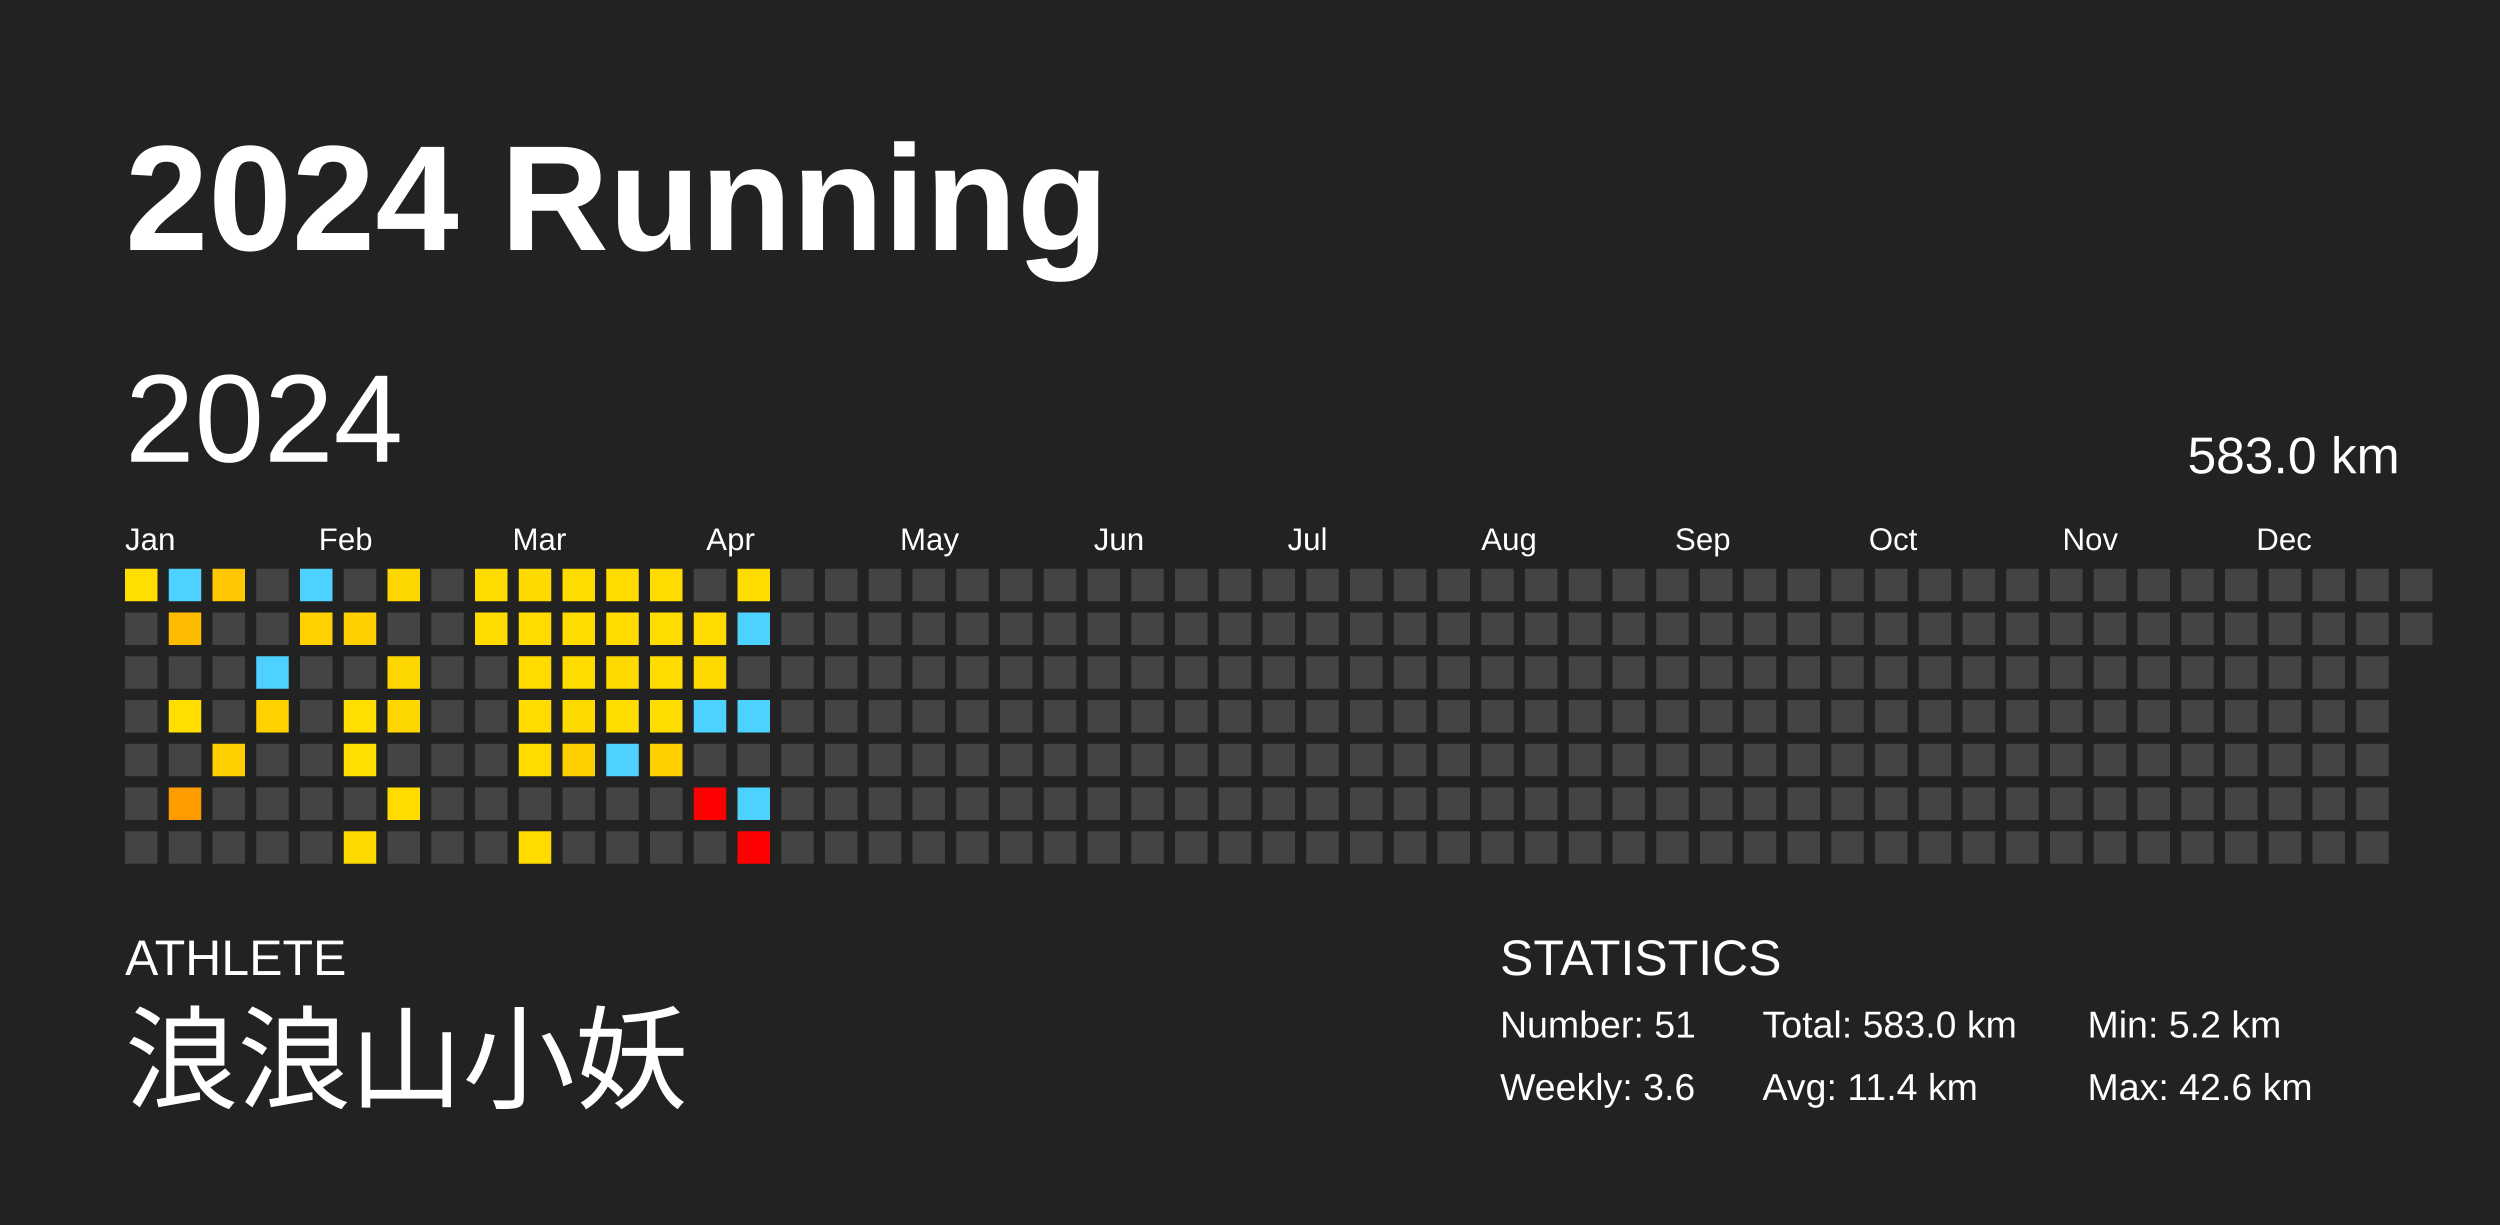
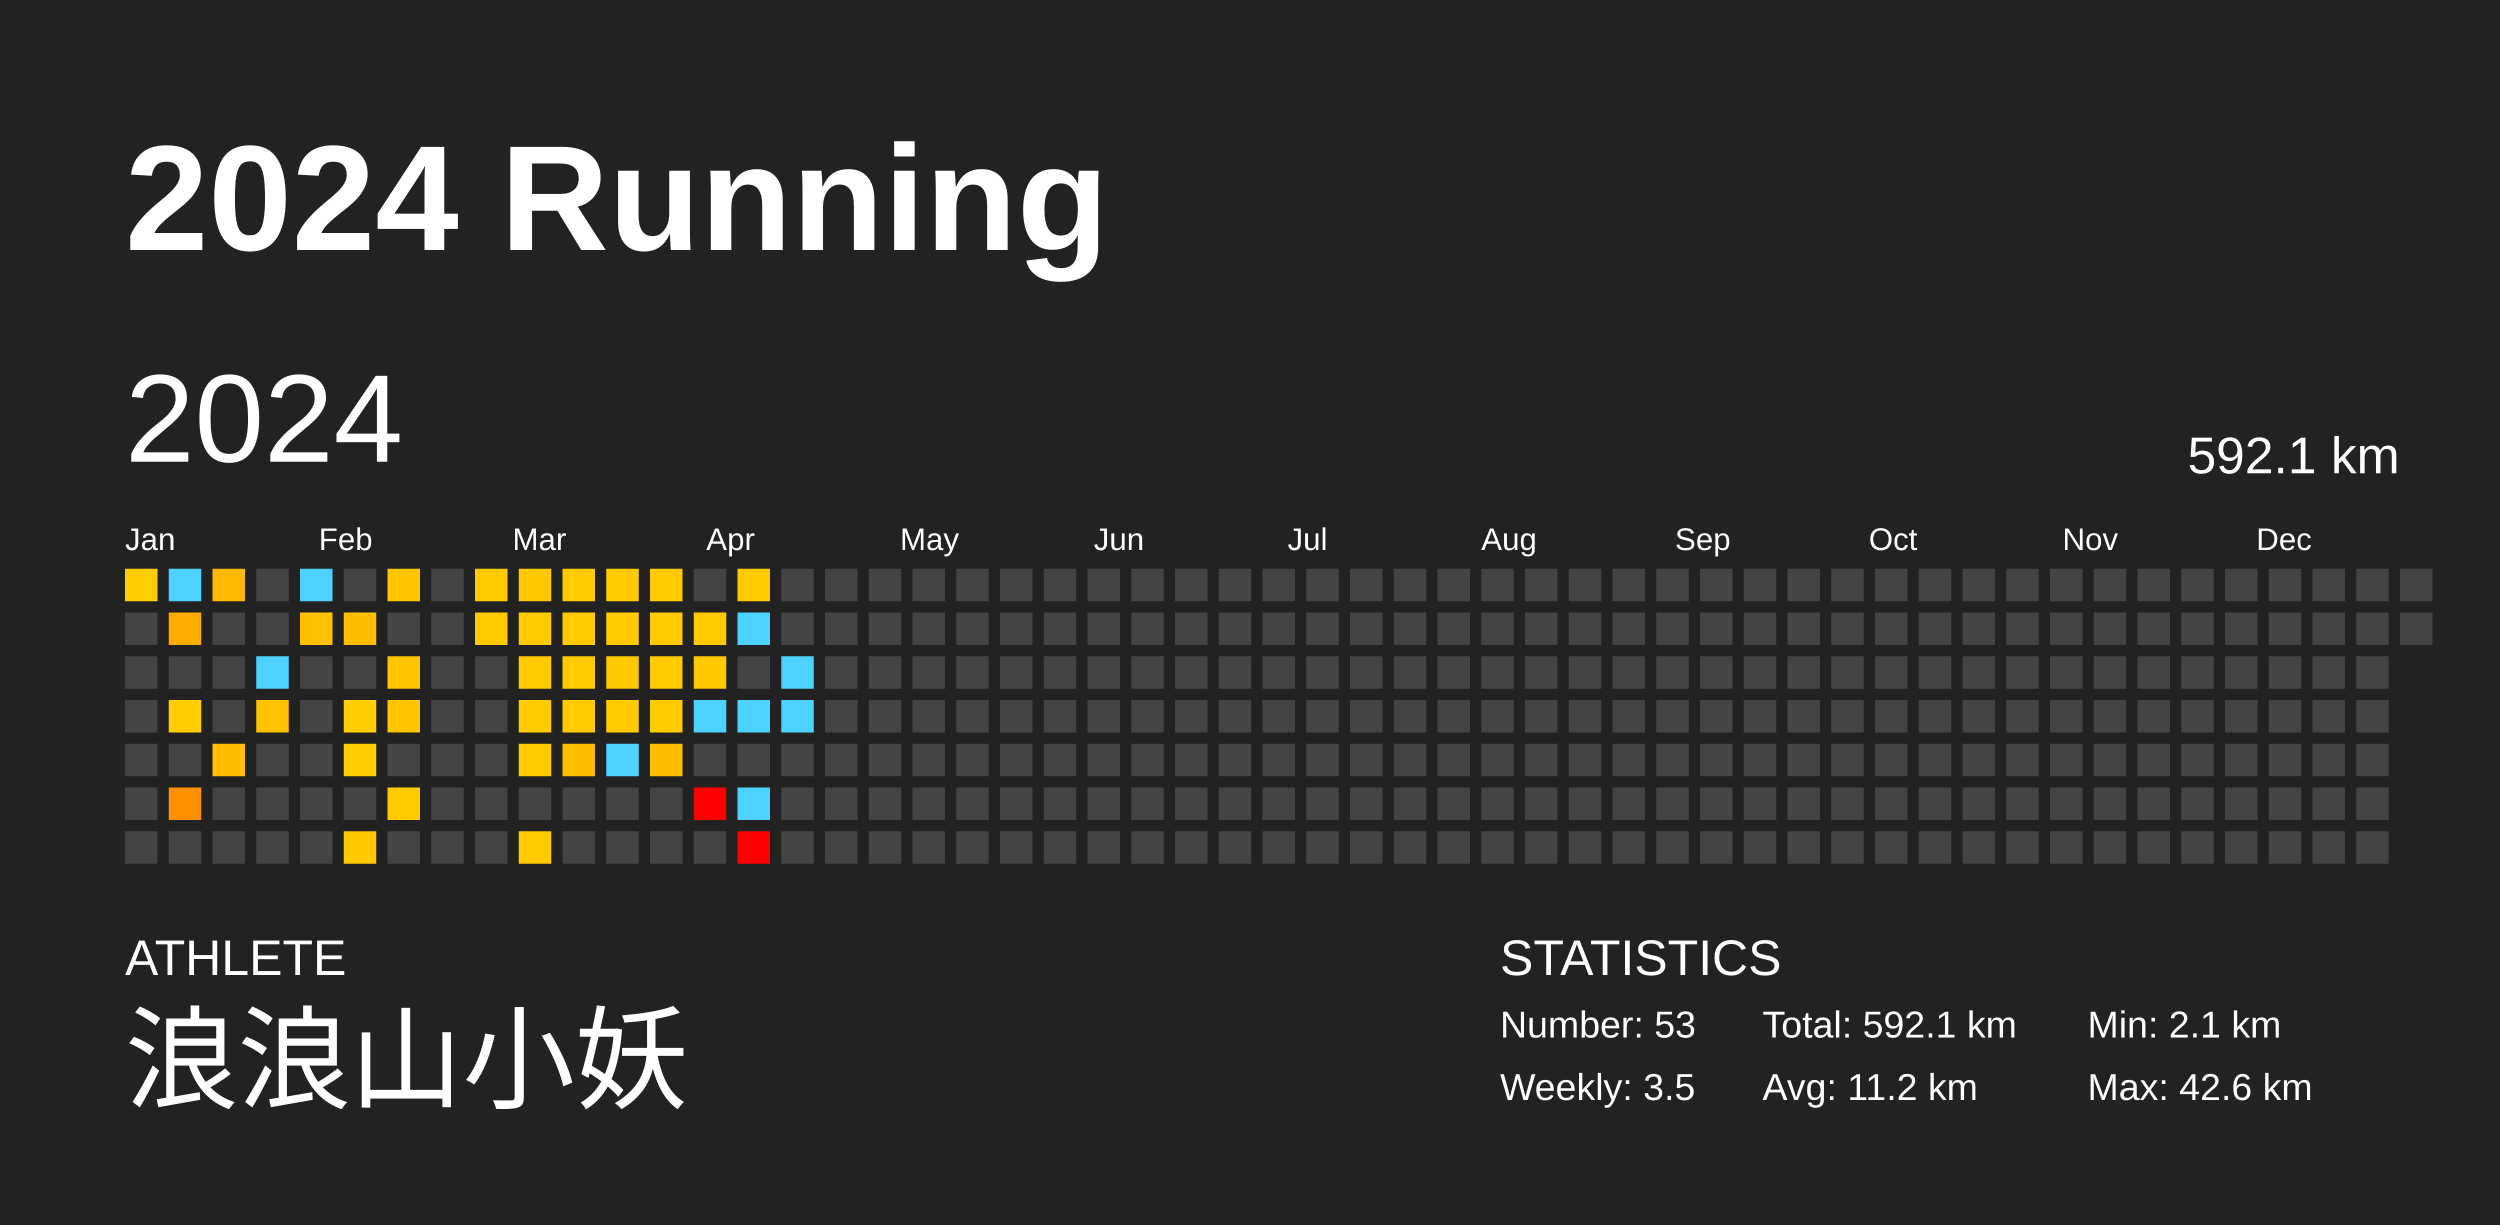
<svg xmlns="http://www.w3.org/2000/svg" baseProfile="full" height="98mm" version="1.1" viewBox="0,0,200,98" width="200mm">
  <defs />
  <rect fill="#222222" height="98" width="200" x="0" y="0" />
  <text fill="#FFFFFF" style="font-size:12px; font-family:Arial; font-weight:bold;" x="10" y="20">2024 Running</text>
  <text fill="#FFFFFF" style="font-size:4px; font-family:Arial" x="10" y="78">ATHLETE</text>
  <text fill="#FFFFFF" style="font-size:9px; font-family:Arial" x="10" y="88">浪浪山小妖</text>
  <text fill="#FFFFFF" style="font-size:4px; font-family:Arial" x="120" y="78">STATISTICS</text>
-   <text fill="#FFFFFF" style="font-size:3px; font-family:Arial" x="120" y="83">Number: 51</text>
-   <text fill="#FFFFFF" style="font-size:3px; font-family:Arial" x="120" y="88">Weekly: 3.6</text>
-   <text fill="#FFFFFF" style="font-size:3px; font-family:Arial" x="141" y="83">Total: 583.0 km</text>
-   <text fill="#FFFFFF" style="font-size:3px; font-family:Arial" x="141" y="88">Avg: 11.4 km</text>
-   <text fill="#FFFFFF" style="font-size:3px; font-family:Arial" x="167" y="83">Min: 5.2 km</text>
+   <text fill="#FFFFFF" style="font-size:3px; font-family:Arial" x="120" y="83">Number: 53</text>
+   <text fill="#FFFFFF" style="font-size:3px; font-family:Arial" x="120" y="88">Weekly: 3.5</text>
+   <text fill="#FFFFFF" style="font-size:3px; font-family:Arial" x="141" y="83">Total: 592.1 km</text>
+   <text fill="#FFFFFF" style="font-size:3px; font-family:Arial" x="141" y="88">Avg: 11.2 km</text>
+   <text fill="#FFFFFF" style="font-size:3px; font-family:Arial" x="167" y="83">Min: 2.1 km</text>
  <text fill="#FFFFFF" style="font-size:3px; font-family:Arial" x="167" y="88">Max: 42.6 km</text>
  <text dominant-baseline="hanging" fill="#FFFFFF" style="font-size:10.0px; font-family:Arial;" x="10" y="30">2024</text>
-   <text dominant-baseline="hanging" fill="#FFFFFF" style="font-size:4.125px; font-family:Arial;" x="175" y="35">583.0 km</text>
+   <text dominant-baseline="hanging" fill="#FFFFFF" style="font-size:4.125px; font-family:Arial;" x="175" y="35">592.1 km</text>
  <text fill="#FFFFFF" style="font-size:2.5px; font-family:Arial" x="10.0" y="44">Jan</text>
  <text fill="#FFFFFF" style="font-size:2.5px; font-family:Arial" x="25.5" y="44">Feb</text>
  <text fill="#FFFFFF" style="font-size:2.5px; font-family:Arial" x="41.0" y="44">Mar</text>
  <text fill="#FFFFFF" style="font-size:2.5px; font-family:Arial" x="56.5" y="44">Apr</text>
  <text fill="#FFFFFF" style="font-size:2.5px; font-family:Arial" x="72.0" y="44">May</text>
  <text fill="#FFFFFF" style="font-size:2.5px; font-family:Arial" x="87.5" y="44">Jun</text>
  <text fill="#FFFFFF" style="font-size:2.5px; font-family:Arial" x="103.0" y="44">Jul</text>
  <text fill="#FFFFFF" style="font-size:2.5px; font-family:Arial" x="118.5" y="44">Aug</text>
  <text fill="#FFFFFF" style="font-size:2.5px; font-family:Arial" x="134.0" y="44">Sep</text>
  <text fill="#FFFFFF" style="font-size:2.5px; font-family:Arial" x="149.5" y="44">Oct</text>
  <text fill="#FFFFFF" style="font-size:2.5px; font-family:Arial" x="165.0" y="44">Nov</text>
  <text fill="#FFFFFF" style="font-size:2.5px; font-family:Arial" x="180.5" y="44">Dec</text>
-   <rect fill="#ffde00" height="2.6" width="2.6" x="10.0" y="45.5" />
+   <rect fill="#ffcd00" height="2.6" width="2.6" x="10.0" y="45.5" />
  <rect fill="#444444" height="2.6" width="2.6" x="10.0" y="49.0" />
  <rect fill="#444444" height="2.6" width="2.6" x="10.0" y="52.5" />
  <rect fill="#444444" height="2.6" width="2.6" x="10.0" y="56.0" />
  <rect fill="#444444" height="2.6" width="2.6" x="10.0" y="59.5" />
  <rect fill="#444444" height="2.6" width="2.6" x="10.0" y="63.0" />
  <rect fill="#444444" height="2.6" width="2.6" x="10.0" y="66.5" />
  <rect fill="#4dd2ff" height="2.6" width="2.6" x="13.5" y="45.5" />
-   <rect fill="#ffbb00" height="2.6" width="2.6" x="13.5" y="49.0" />
+   <rect fill="#ffac00" height="2.6" width="2.6" x="13.5" y="49.0" />
  <rect fill="#444444" height="2.6" width="2.6" x="13.5" y="52.5" />
-   <rect fill="#ffde00" height="2.6" width="2.6" x="13.5" y="56.0" />
+   <rect fill="#ffcd00" height="2.6" width="2.6" x="13.5" y="56.0" />
  <rect fill="#444444" height="2.6" width="2.6" x="13.5" y="59.5" />
-   <rect fill="#ff9d00" height="2.6" width="2.6" x="13.5" y="63.0" />
+   <rect fill="#ff9100" height="2.6" width="2.6" x="13.5" y="63.0" />
  <rect fill="#444444" height="2.6" width="2.6" x="13.5" y="66.5" />
-   <rect fill="#ffc800" height="2.6" width="2.6" x="17.0" y="45.5" />
+   <rect fill="#ffb900" height="2.6" width="2.6" x="17.0" y="45.5" />
  <rect fill="#444444" height="2.6" width="2.6" x="17.0" y="49.0" />
  <rect fill="#444444" height="2.6" width="2.6" x="17.0" y="52.5" />
  <rect fill="#444444" height="2.6" width="2.6" x="17.0" y="56.0" />
-   <rect fill="#ffcf00" height="2.6" width="2.6" x="17.0" y="59.5" />
+   <rect fill="#ffbf00" height="2.6" width="2.6" x="17.0" y="59.5" />
  <rect fill="#444444" height="2.6" width="2.6" x="17.0" y="63.0" />
  <rect fill="#444444" height="2.6" width="2.6" x="17.0" y="66.5" />
  <rect fill="#444444" height="2.6" width="2.6" x="20.5" y="45.5" />
  <rect fill="#444444" height="2.6" width="2.6" x="20.5" y="49.0" />
  <rect fill="#4dd2ff" height="2.6" width="2.6" x="20.5" y="52.5" />
-   <rect fill="#ffd200" height="2.6" width="2.6" x="20.5" y="56.0" />
+   <rect fill="#ffc200" height="2.6" width="2.6" x="20.5" y="56.0" />
  <rect fill="#444444" height="2.6" width="2.6" x="20.5" y="59.5" />
  <rect fill="#444444" height="2.6" width="2.6" x="20.5" y="63.0" />
  <rect fill="#444444" height="2.6" width="2.6" x="20.5" y="66.5" />
  <rect fill="#4dd2ff" height="2.6" width="2.6" x="24.0" y="45.5" />
-   <rect fill="#ffd100" height="2.6" width="2.6" x="24.0" y="49.0" />
+   <rect fill="#ffc100" height="2.6" width="2.6" x="24.0" y="49.0" />
  <rect fill="#444444" height="2.6" width="2.6" x="24.0" y="52.5" />
  <rect fill="#444444" height="2.6" width="2.6" x="24.0" y="56.0" />
  <rect fill="#444444" height="2.6" width="2.6" x="24.0" y="59.5" />
  <rect fill="#444444" height="2.6" width="2.6" x="24.0" y="63.0" />
  <rect fill="#444444" height="2.6" width="2.6" x="24.0" y="66.5" />
  <rect fill="#444444" height="2.6" width="2.6" x="27.5" y="45.5" />
-   <rect fill="#ffcf00" height="2.6" width="2.6" x="27.5" y="49.0" />
+   <rect fill="#ffbf00" height="2.6" width="2.6" x="27.5" y="49.0" />
  <rect fill="#444444" height="2.6" width="2.6" x="27.5" y="52.5" />
-   <rect fill="#ffde00" height="2.6" width="2.6" x="27.5" y="56.0" />
-   <rect fill="#ffde00" height="2.6" width="2.6" x="27.5" y="59.5" />
+   <rect fill="#ffcd00" height="2.6" width="2.6" x="27.5" y="56.0" />
+   <rect fill="#ffcd00" height="2.6" width="2.6" x="27.5" y="59.5" />
  <rect fill="#444444" height="2.6" width="2.6" x="27.5" y="63.0" />
-   <rect fill="#ffda00" height="2.6" width="2.6" x="27.5" y="66.5" />
-   <rect fill="#ffd700" height="2.6" width="2.6" x="31.0" y="45.5" />
+   <rect fill="#ffc900" height="2.6" width="2.6" x="27.5" y="66.5" />
+   <rect fill="#ffc600" height="2.6" width="2.6" x="31.0" y="45.5" />
  <rect fill="#444444" height="2.6" width="2.6" x="31.0" y="49.0" />
-   <rect fill="#ffd700" height="2.6" width="2.6" x="31.0" y="52.5" />
-   <rect fill="#ffd700" height="2.6" width="2.6" x="31.0" y="56.0" />
+   <rect fill="#ffc600" height="2.6" width="2.6" x="31.0" y="52.5" />
+   <rect fill="#ffc600" height="2.6" width="2.6" x="31.0" y="56.0" />
  <rect fill="#444444" height="2.6" width="2.6" x="31.0" y="59.5" />
-   <rect fill="#ffdb00" height="2.6" width="2.6" x="31.0" y="63.0" />
+   <rect fill="#ffca00" height="2.6" width="2.6" x="31.0" y="63.0" />
  <rect fill="#444444" height="2.6" width="2.6" x="31.0" y="66.5" />
  <rect fill="#444444" height="2.6" width="2.6" x="34.5" y="45.5" />
  <rect fill="#444444" height="2.6" width="2.6" x="34.5" y="49.0" />
  <rect fill="#444444" height="2.6" width="2.6" x="34.5" y="52.5" />
  <rect fill="#444444" height="2.6" width="2.6" x="34.5" y="56.0" />
  <rect fill="#444444" height="2.6" width="2.6" x="34.5" y="59.5" />
  <rect fill="#444444" height="2.6" width="2.6" x="34.5" y="63.0" />
  <rect fill="#444444" height="2.6" width="2.6" x="34.5" y="66.5" />
-   <rect fill="#ffdb00" height="2.6" width="2.6" x="38.0" y="45.5" />
-   <rect fill="#ffdb00" height="2.6" width="2.6" x="38.0" y="49.0" />
+   <rect fill="#ffca00" height="2.6" width="2.6" x="38.0" y="45.5" />
+   <rect fill="#ffca00" height="2.6" width="2.6" x="38.0" y="49.0" />
  <rect fill="#444444" height="2.6" width="2.6" x="38.0" y="52.5" />
  <rect fill="#444444" height="2.6" width="2.6" x="38.0" y="56.0" />
  <rect fill="#444444" height="2.6" width="2.6" x="38.0" y="59.5" />
  <rect fill="#444444" height="2.6" width="2.6" x="38.0" y="63.0" />
  <rect fill="#444444" height="2.6" width="2.6" x="38.0" y="66.5" />
-   <rect fill="#ffda00" height="2.6" width="2.6" x="41.5" y="45.5" />
-   <rect fill="#ffdb00" height="2.6" width="2.6" x="41.5" y="49.0" />
-   <rect fill="#ffdb00" height="2.6" width="2.6" x="41.5" y="52.5" />
-   <rect fill="#ffdb00" height="2.6" width="2.6" x="41.5" y="56.0" />
-   <rect fill="#ffdb00" height="2.6" width="2.6" x="41.5" y="59.5" />
+   <rect fill="#ffc900" height="2.6" width="2.6" x="41.5" y="45.5" />
+   <rect fill="#ffca00" height="2.6" width="2.6" x="41.5" y="49.0" />
+   <rect fill="#ffca00" height="2.6" width="2.6" x="41.5" y="52.5" />
+   <rect fill="#ffca00" height="2.6" width="2.6" x="41.5" y="56.0" />
+   <rect fill="#ffca00" height="2.6" width="2.6" x="41.5" y="59.5" />
  <rect fill="#444444" height="2.6" width="2.6" x="41.5" y="63.0" />
-   <rect fill="#ffdb00" height="2.6" width="2.6" x="41.5" y="66.5" />
-   <rect fill="#ffdb00" height="2.6" width="2.6" x="45.0" y="45.5" />
-   <rect fill="#ffdb00" height="2.6" width="2.6" x="45.0" y="49.0" />
-   <rect fill="#ffdb00" height="2.6" width="2.6" x="45.0" y="52.5" />
-   <rect fill="#ffda00" height="2.6" width="2.6" x="45.0" y="56.0" />
-   <rect fill="#ffcf00" height="2.6" width="2.6" x="45.0" y="59.5" />
+   <rect fill="#ffca00" height="2.6" width="2.6" x="41.5" y="66.5" />
+   <rect fill="#ffca00" height="2.6" width="2.6" x="45.0" y="45.5" />
+   <rect fill="#ffca00" height="2.6" width="2.6" x="45.0" y="49.0" />
+   <rect fill="#ffca00" height="2.6" width="2.6" x="45.0" y="52.5" />
+   <rect fill="#ffca00" height="2.6" width="2.6" x="45.0" y="56.0" />
+   <rect fill="#ffbf00" height="2.6" width="2.6" x="45.0" y="59.5" />
  <rect fill="#444444" height="2.6" width="2.6" x="45.0" y="63.0" />
  <rect fill="#444444" height="2.6" width="2.6" x="45.0" y="66.5" />
-   <rect fill="#ffdb00" height="2.6" width="2.6" x="48.5" y="45.5" />
-   <rect fill="#ffdb00" height="2.6" width="2.6" x="48.5" y="49.0" />
-   <rect fill="#ffda00" height="2.6" width="2.6" x="48.5" y="52.5" />
-   <rect fill="#ffdc00" height="2.6" width="2.6" x="48.5" y="56.0" />
+   <rect fill="#ffca00" height="2.6" width="2.6" x="48.5" y="45.5" />
+   <rect fill="#ffca00" height="2.6" width="2.6" x="48.5" y="49.0" />
+   <rect fill="#ffc900" height="2.6" width="2.6" x="48.5" y="52.5" />
+   <rect fill="#ffcb00" height="2.6" width="2.6" x="48.5" y="56.0" />
  <rect fill="#4dd2ff" height="2.6" width="2.6" x="48.5" y="59.5" />
  <rect fill="#444444" height="2.6" width="2.6" x="48.5" y="63.0" />
  <rect fill="#444444" height="2.6" width="2.6" x="48.5" y="66.5" />
-   <rect fill="#ffdb00" height="2.6" width="2.6" x="52.0" y="45.5" />
-   <rect fill="#ffdc00" height="2.6" width="2.6" x="52.0" y="49.0" />
-   <rect fill="#ffdb00" height="2.6" width="2.6" x="52.0" y="52.5" />
-   <rect fill="#ffdd00" height="2.6" width="2.6" x="52.0" y="56.0" />
-   <rect fill="#ffcf00" height="2.6" width="2.6" x="52.0" y="59.5" />
+   <rect fill="#ffca00" height="2.6" width="2.6" x="52.0" y="45.5" />
+   <rect fill="#ffcb00" height="2.6" width="2.6" x="52.0" y="49.0" />
+   <rect fill="#ffca00" height="2.6" width="2.6" x="52.0" y="52.5" />
+   <rect fill="#ffcc00" height="2.6" width="2.6" x="52.0" y="56.0" />
+   <rect fill="#ffbf00" height="2.6" width="2.6" x="52.0" y="59.5" />
  <rect fill="#444444" height="2.6" width="2.6" x="52.0" y="63.0" />
  <rect fill="#444444" height="2.6" width="2.6" x="52.0" y="66.5" />
  <rect fill="#444444" height="2.6" width="2.6" x="55.5" y="45.5" />
-   <rect fill="#ffdb00" height="2.6" width="2.6" x="55.5" y="49.0" />
-   <rect fill="#ffda00" height="2.6" width="2.6" x="55.5" y="52.5" />
+   <rect fill="#ffca00" height="2.6" width="2.6" x="55.5" y="49.0" />
+   <rect fill="#ffc900" height="2.6" width="2.6" x="55.5" y="52.5" />
  <rect fill="#4dd2ff" height="2.6" width="2.6" x="55.5" y="56.0" />
  <rect fill="#444444" height="2.6" width="2.6" x="55.5" y="59.5" />
  <rect fill="red" height="2.6" width="2.6" x="55.5" y="63.0" />
  <rect fill="#444444" height="2.6" width="2.6" x="55.5" y="66.5" />
-   <rect fill="#ffdb00" height="2.6" width="2.6" x="59.0" y="45.5" />
+   <rect fill="#ffca00" height="2.6" width="2.6" x="59.0" y="45.5" />
  <rect fill="#4dd2ff" height="2.6" width="2.6" x="59.0" y="49.0" />
  <rect fill="#444444" height="2.6" width="2.6" x="59.0" y="52.5" />
  <rect fill="#4dd2ff" height="2.6" width="2.6" x="59.0" y="56.0" />
  <rect fill="#444444" height="2.6" width="2.6" x="59.0" y="59.5" />
  <rect fill="#4dd2ff" height="2.6" width="2.6" x="59.0" y="63.0" />
  <rect fill="red" height="2.6" width="2.6" x="59.0" y="66.5" />
  <rect fill="#444444" height="2.6" width="2.6" x="62.5" y="45.5" />
  <rect fill="#444444" height="2.6" width="2.6" x="62.5" y="49.0" />
-   <rect fill="#444444" height="2.6" width="2.6" x="62.5" y="52.5" />
-   <rect fill="#444444" height="2.6" width="2.6" x="62.5" y="56.0" />
+   <rect fill="#4dd2ff" height="2.6" width="2.6" x="62.5" y="52.5" />
+   <rect fill="#4dd2ff" height="2.6" width="2.6" x="62.5" y="56.0" />
  <rect fill="#444444" height="2.6" width="2.6" x="62.5" y="59.5" />
  <rect fill="#444444" height="2.6" width="2.6" x="62.5" y="63.0" />
  <rect fill="#444444" height="2.6" width="2.6" x="62.5" y="66.5" />
  <rect fill="#444444" height="2.6" width="2.6" x="66.0" y="45.5" />
  <rect fill="#444444" height="2.6" width="2.6" x="66.0" y="49.0" />
  <rect fill="#444444" height="2.6" width="2.6" x="66.0" y="52.5" />
  <rect fill="#444444" height="2.6" width="2.6" x="66.0" y="56.0" />
  <rect fill="#444444" height="2.6" width="2.6" x="66.0" y="59.5" />
  <rect fill="#444444" height="2.6" width="2.6" x="66.0" y="63.0" />
  <rect fill="#444444" height="2.6" width="2.6" x="66.0" y="66.5" />
  <rect fill="#444444" height="2.6" width="2.6" x="69.5" y="45.5" />
  <rect fill="#444444" height="2.6" width="2.6" x="69.5" y="49.0" />
  <rect fill="#444444" height="2.6" width="2.6" x="69.5" y="52.5" />
  <rect fill="#444444" height="2.6" width="2.6" x="69.5" y="56.0" />
  <rect fill="#444444" height="2.6" width="2.6" x="69.5" y="59.5" />
  <rect fill="#444444" height="2.6" width="2.6" x="69.5" y="63.0" />
  <rect fill="#444444" height="2.6" width="2.6" x="69.5" y="66.5" />
  <rect fill="#444444" height="2.6" width="2.6" x="73.0" y="45.5" />
  <rect fill="#444444" height="2.6" width="2.6" x="73.0" y="49.0" />
  <rect fill="#444444" height="2.6" width="2.6" x="73.0" y="52.5" />
  <rect fill="#444444" height="2.6" width="2.6" x="73.0" y="56.0" />
  <rect fill="#444444" height="2.6" width="2.6" x="73.0" y="59.5" />
  <rect fill="#444444" height="2.6" width="2.6" x="73.0" y="63.0" />
  <rect fill="#444444" height="2.6" width="2.6" x="73.0" y="66.5" />
  <rect fill="#444444" height="2.6" width="2.6" x="76.5" y="45.5" />
  <rect fill="#444444" height="2.6" width="2.6" x="76.5" y="49.0" />
  <rect fill="#444444" height="2.6" width="2.6" x="76.5" y="52.5" />
  <rect fill="#444444" height="2.6" width="2.6" x="76.5" y="56.0" />
  <rect fill="#444444" height="2.6" width="2.6" x="76.5" y="59.5" />
  <rect fill="#444444" height="2.6" width="2.6" x="76.5" y="63.0" />
  <rect fill="#444444" height="2.6" width="2.6" x="76.5" y="66.5" />
  <rect fill="#444444" height="2.6" width="2.6" x="80.0" y="45.5" />
  <rect fill="#444444" height="2.6" width="2.6" x="80.0" y="49.0" />
  <rect fill="#444444" height="2.6" width="2.6" x="80.0" y="52.5" />
  <rect fill="#444444" height="2.6" width="2.6" x="80.0" y="56.0" />
  <rect fill="#444444" height="2.6" width="2.6" x="80.0" y="59.5" />
  <rect fill="#444444" height="2.6" width="2.6" x="80.0" y="63.0" />
  <rect fill="#444444" height="2.6" width="2.6" x="80.0" y="66.5" />
  <rect fill="#444444" height="2.6" width="2.6" x="83.5" y="45.5" />
  <rect fill="#444444" height="2.6" width="2.6" x="83.5" y="49.0" />
  <rect fill="#444444" height="2.6" width="2.6" x="83.5" y="52.5" />
  <rect fill="#444444" height="2.6" width="2.6" x="83.5" y="56.0" />
  <rect fill="#444444" height="2.6" width="2.6" x="83.5" y="59.5" />
  <rect fill="#444444" height="2.6" width="2.6" x="83.5" y="63.0" />
  <rect fill="#444444" height="2.6" width="2.6" x="83.5" y="66.5" />
  <rect fill="#444444" height="2.6" width="2.6" x="87.0" y="45.5" />
  <rect fill="#444444" height="2.6" width="2.6" x="87.0" y="49.0" />
  <rect fill="#444444" height="2.6" width="2.6" x="87.0" y="52.5" />
  <rect fill="#444444" height="2.6" width="2.6" x="87.0" y="56.0" />
  <rect fill="#444444" height="2.6" width="2.6" x="87.0" y="59.5" />
  <rect fill="#444444" height="2.6" width="2.6" x="87.0" y="63.0" />
  <rect fill="#444444" height="2.6" width="2.6" x="87.0" y="66.5" />
  <rect fill="#444444" height="2.6" width="2.6" x="90.5" y="45.5" />
  <rect fill="#444444" height="2.6" width="2.6" x="90.5" y="49.0" />
  <rect fill="#444444" height="2.6" width="2.6" x="90.5" y="52.5" />
  <rect fill="#444444" height="2.6" width="2.6" x="90.5" y="56.0" />
  <rect fill="#444444" height="2.6" width="2.6" x="90.5" y="59.5" />
  <rect fill="#444444" height="2.6" width="2.6" x="90.5" y="63.0" />
  <rect fill="#444444" height="2.6" width="2.6" x="90.5" y="66.5" />
  <rect fill="#444444" height="2.6" width="2.6" x="94.0" y="45.5" />
  <rect fill="#444444" height="2.6" width="2.6" x="94.0" y="49.0" />
  <rect fill="#444444" height="2.6" width="2.6" x="94.0" y="52.5" />
  <rect fill="#444444" height="2.6" width="2.6" x="94.0" y="56.0" />
  <rect fill="#444444" height="2.6" width="2.6" x="94.0" y="59.5" />
  <rect fill="#444444" height="2.6" width="2.6" x="94.0" y="63.0" />
  <rect fill="#444444" height="2.6" width="2.6" x="94.0" y="66.5" />
  <rect fill="#444444" height="2.6" width="2.6" x="97.5" y="45.5" />
  <rect fill="#444444" height="2.6" width="2.6" x="97.5" y="49.0" />
  <rect fill="#444444" height="2.6" width="2.6" x="97.5" y="52.5" />
  <rect fill="#444444" height="2.6" width="2.6" x="97.5" y="56.0" />
  <rect fill="#444444" height="2.6" width="2.6" x="97.5" y="59.5" />
  <rect fill="#444444" height="2.6" width="2.6" x="97.5" y="63.0" />
  <rect fill="#444444" height="2.6" width="2.6" x="97.5" y="66.5" />
  <rect fill="#444444" height="2.6" width="2.6" x="101.0" y="45.5" />
  <rect fill="#444444" height="2.6" width="2.6" x="101.0" y="49.0" />
  <rect fill="#444444" height="2.6" width="2.6" x="101.0" y="52.5" />
  <rect fill="#444444" height="2.6" width="2.6" x="101.0" y="56.0" />
  <rect fill="#444444" height="2.6" width="2.6" x="101.0" y="59.5" />
  <rect fill="#444444" height="2.6" width="2.6" x="101.0" y="63.0" />
  <rect fill="#444444" height="2.6" width="2.6" x="101.0" y="66.5" />
  <rect fill="#444444" height="2.6" width="2.6" x="104.5" y="45.5" />
  <rect fill="#444444" height="2.6" width="2.6" x="104.5" y="49.0" />
  <rect fill="#444444" height="2.6" width="2.6" x="104.5" y="52.5" />
  <rect fill="#444444" height="2.6" width="2.6" x="104.5" y="56.0" />
  <rect fill="#444444" height="2.6" width="2.6" x="104.5" y="59.5" />
  <rect fill="#444444" height="2.6" width="2.6" x="104.5" y="63.0" />
  <rect fill="#444444" height="2.6" width="2.6" x="104.5" y="66.5" />
  <rect fill="#444444" height="2.6" width="2.6" x="108.0" y="45.5" />
  <rect fill="#444444" height="2.6" width="2.6" x="108.0" y="49.0" />
  <rect fill="#444444" height="2.6" width="2.6" x="108.0" y="52.5" />
  <rect fill="#444444" height="2.6" width="2.6" x="108.0" y="56.0" />
  <rect fill="#444444" height="2.6" width="2.6" x="108.0" y="59.5" />
  <rect fill="#444444" height="2.6" width="2.6" x="108.0" y="63.0" />
  <rect fill="#444444" height="2.6" width="2.6" x="108.0" y="66.5" />
  <rect fill="#444444" height="2.6" width="2.6" x="111.5" y="45.5" />
  <rect fill="#444444" height="2.6" width="2.6" x="111.5" y="49.0" />
  <rect fill="#444444" height="2.6" width="2.6" x="111.5" y="52.5" />
  <rect fill="#444444" height="2.6" width="2.6" x="111.5" y="56.0" />
  <rect fill="#444444" height="2.6" width="2.6" x="111.5" y="59.5" />
  <rect fill="#444444" height="2.6" width="2.6" x="111.5" y="63.0" />
  <rect fill="#444444" height="2.6" width="2.6" x="111.5" y="66.5" />
  <rect fill="#444444" height="2.6" width="2.6" x="115.0" y="45.5" />
  <rect fill="#444444" height="2.6" width="2.6" x="115.0" y="49.0" />
  <rect fill="#444444" height="2.6" width="2.6" x="115.0" y="52.5" />
  <rect fill="#444444" height="2.6" width="2.6" x="115.0" y="56.0" />
  <rect fill="#444444" height="2.6" width="2.6" x="115.0" y="59.5" />
  <rect fill="#444444" height="2.6" width="2.6" x="115.0" y="63.0" />
  <rect fill="#444444" height="2.6" width="2.6" x="115.0" y="66.5" />
  <rect fill="#444444" height="2.6" width="2.6" x="118.5" y="45.5" />
  <rect fill="#444444" height="2.6" width="2.6" x="118.5" y="49.0" />
  <rect fill="#444444" height="2.6" width="2.6" x="118.5" y="52.5" />
  <rect fill="#444444" height="2.6" width="2.6" x="118.5" y="56.0" />
  <rect fill="#444444" height="2.6" width="2.6" x="118.5" y="59.5" />
  <rect fill="#444444" height="2.6" width="2.6" x="118.5" y="63.0" />
  <rect fill="#444444" height="2.6" width="2.6" x="118.5" y="66.5" />
  <rect fill="#444444" height="2.6" width="2.6" x="122.0" y="45.5" />
  <rect fill="#444444" height="2.6" width="2.6" x="122.0" y="49.0" />
  <rect fill="#444444" height="2.6" width="2.6" x="122.0" y="52.5" />
  <rect fill="#444444" height="2.6" width="2.6" x="122.0" y="56.0" />
  <rect fill="#444444" height="2.6" width="2.6" x="122.0" y="59.5" />
  <rect fill="#444444" height="2.6" width="2.6" x="122.0" y="63.0" />
  <rect fill="#444444" height="2.6" width="2.6" x="122.0" y="66.5" />
  <rect fill="#444444" height="2.6" width="2.6" x="125.5" y="45.5" />
  <rect fill="#444444" height="2.6" width="2.6" x="125.5" y="49.0" />
  <rect fill="#444444" height="2.6" width="2.6" x="125.5" y="52.5" />
  <rect fill="#444444" height="2.6" width="2.6" x="125.5" y="56.0" />
  <rect fill="#444444" height="2.6" width="2.6" x="125.5" y="59.5" />
  <rect fill="#444444" height="2.6" width="2.6" x="125.5" y="63.0" />
  <rect fill="#444444" height="2.6" width="2.6" x="125.5" y="66.5" />
  <rect fill="#444444" height="2.6" width="2.6" x="129.0" y="45.5" />
  <rect fill="#444444" height="2.6" width="2.6" x="129.0" y="49.0" />
  <rect fill="#444444" height="2.6" width="2.6" x="129.0" y="52.5" />
  <rect fill="#444444" height="2.6" width="2.6" x="129.0" y="56.0" />
  <rect fill="#444444" height="2.6" width="2.6" x="129.0" y="59.5" />
  <rect fill="#444444" height="2.6" width="2.6" x="129.0" y="63.0" />
  <rect fill="#444444" height="2.6" width="2.6" x="129.0" y="66.5" />
  <rect fill="#444444" height="2.6" width="2.6" x="132.5" y="45.5" />
  <rect fill="#444444" height="2.6" width="2.6" x="132.5" y="49.0" />
  <rect fill="#444444" height="2.6" width="2.6" x="132.5" y="52.5" />
  <rect fill="#444444" height="2.6" width="2.6" x="132.5" y="56.0" />
  <rect fill="#444444" height="2.6" width="2.6" x="132.5" y="59.5" />
  <rect fill="#444444" height="2.6" width="2.6" x="132.5" y="63.0" />
  <rect fill="#444444" height="2.6" width="2.6" x="132.5" y="66.5" />
  <rect fill="#444444" height="2.6" width="2.6" x="136.0" y="45.5" />
  <rect fill="#444444" height="2.6" width="2.6" x="136.0" y="49.0" />
  <rect fill="#444444" height="2.6" width="2.6" x="136.0" y="52.5" />
  <rect fill="#444444" height="2.6" width="2.6" x="136.0" y="56.0" />
  <rect fill="#444444" height="2.6" width="2.6" x="136.0" y="59.5" />
  <rect fill="#444444" height="2.6" width="2.6" x="136.0" y="63.0" />
  <rect fill="#444444" height="2.6" width="2.6" x="136.0" y="66.5" />
  <rect fill="#444444" height="2.6" width="2.6" x="139.5" y="45.5" />
  <rect fill="#444444" height="2.6" width="2.6" x="139.5" y="49.0" />
  <rect fill="#444444" height="2.6" width="2.6" x="139.5" y="52.5" />
  <rect fill="#444444" height="2.6" width="2.6" x="139.5" y="56.0" />
  <rect fill="#444444" height="2.6" width="2.6" x="139.5" y="59.5" />
  <rect fill="#444444" height="2.6" width="2.6" x="139.5" y="63.0" />
  <rect fill="#444444" height="2.6" width="2.6" x="139.5" y="66.5" />
  <rect fill="#444444" height="2.6" width="2.6" x="143.0" y="45.5" />
  <rect fill="#444444" height="2.6" width="2.6" x="143.0" y="49.0" />
  <rect fill="#444444" height="2.6" width="2.6" x="143.0" y="52.5" />
  <rect fill="#444444" height="2.6" width="2.6" x="143.0" y="56.0" />
  <rect fill="#444444" height="2.6" width="2.6" x="143.0" y="59.5" />
  <rect fill="#444444" height="2.6" width="2.6" x="143.0" y="63.0" />
  <rect fill="#444444" height="2.6" width="2.6" x="143.0" y="66.5" />
  <rect fill="#444444" height="2.6" width="2.6" x="146.5" y="45.5" />
  <rect fill="#444444" height="2.6" width="2.6" x="146.5" y="49.0" />
  <rect fill="#444444" height="2.6" width="2.6" x="146.5" y="52.5" />
  <rect fill="#444444" height="2.6" width="2.6" x="146.5" y="56.0" />
  <rect fill="#444444" height="2.6" width="2.6" x="146.5" y="59.5" />
  <rect fill="#444444" height="2.6" width="2.6" x="146.5" y="63.0" />
  <rect fill="#444444" height="2.6" width="2.6" x="146.5" y="66.5" />
  <rect fill="#444444" height="2.6" width="2.6" x="150.0" y="45.5" />
  <rect fill="#444444" height="2.6" width="2.6" x="150.0" y="49.0" />
  <rect fill="#444444" height="2.6" width="2.6" x="150.0" y="52.5" />
  <rect fill="#444444" height="2.6" width="2.6" x="150.0" y="56.0" />
  <rect fill="#444444" height="2.6" width="2.6" x="150.0" y="59.5" />
  <rect fill="#444444" height="2.6" width="2.6" x="150.0" y="63.0" />
  <rect fill="#444444" height="2.6" width="2.6" x="150.0" y="66.5" />
  <rect fill="#444444" height="2.6" width="2.6" x="153.5" y="45.5" />
  <rect fill="#444444" height="2.6" width="2.6" x="153.5" y="49.0" />
  <rect fill="#444444" height="2.6" width="2.6" x="153.5" y="52.5" />
  <rect fill="#444444" height="2.6" width="2.6" x="153.5" y="56.0" />
  <rect fill="#444444" height="2.6" width="2.6" x="153.5" y="59.5" />
  <rect fill="#444444" height="2.6" width="2.6" x="153.5" y="63.0" />
  <rect fill="#444444" height="2.6" width="2.6" x="153.5" y="66.5" />
  <rect fill="#444444" height="2.6" width="2.6" x="157.0" y="45.5" />
  <rect fill="#444444" height="2.6" width="2.6" x="157.0" y="49.0" />
  <rect fill="#444444" height="2.6" width="2.6" x="157.0" y="52.5" />
  <rect fill="#444444" height="2.6" width="2.6" x="157.0" y="56.0" />
  <rect fill="#444444" height="2.6" width="2.6" x="157.0" y="59.5" />
  <rect fill="#444444" height="2.6" width="2.6" x="157.0" y="63.0" />
  <rect fill="#444444" height="2.6" width="2.6" x="157.0" y="66.5" />
  <rect fill="#444444" height="2.6" width="2.6" x="160.5" y="45.5" />
  <rect fill="#444444" height="2.6" width="2.6" x="160.5" y="49.0" />
  <rect fill="#444444" height="2.6" width="2.6" x="160.5" y="52.5" />
  <rect fill="#444444" height="2.6" width="2.6" x="160.5" y="56.0" />
  <rect fill="#444444" height="2.6" width="2.6" x="160.5" y="59.5" />
  <rect fill="#444444" height="2.6" width="2.6" x="160.5" y="63.0" />
  <rect fill="#444444" height="2.6" width="2.6" x="160.5" y="66.5" />
  <rect fill="#444444" height="2.6" width="2.6" x="164.0" y="45.5" />
  <rect fill="#444444" height="2.6" width="2.6" x="164.0" y="49.0" />
  <rect fill="#444444" height="2.6" width="2.6" x="164.0" y="52.5" />
  <rect fill="#444444" height="2.6" width="2.6" x="164.0" y="56.0" />
  <rect fill="#444444" height="2.6" width="2.6" x="164.0" y="59.5" />
  <rect fill="#444444" height="2.6" width="2.6" x="164.0" y="63.0" />
  <rect fill="#444444" height="2.6" width="2.6" x="164.0" y="66.5" />
  <rect fill="#444444" height="2.6" width="2.6" x="167.5" y="45.5" />
  <rect fill="#444444" height="2.6" width="2.6" x="167.5" y="49.0" />
  <rect fill="#444444" height="2.6" width="2.6" x="167.5" y="52.5" />
  <rect fill="#444444" height="2.6" width="2.6" x="167.5" y="56.0" />
  <rect fill="#444444" height="2.6" width="2.6" x="167.5" y="59.5" />
  <rect fill="#444444" height="2.6" width="2.6" x="167.5" y="63.0" />
  <rect fill="#444444" height="2.6" width="2.6" x="167.5" y="66.5" />
  <rect fill="#444444" height="2.6" width="2.6" x="171.0" y="45.5" />
  <rect fill="#444444" height="2.6" width="2.6" x="171.0" y="49.0" />
  <rect fill="#444444" height="2.6" width="2.6" x="171.0" y="52.5" />
  <rect fill="#444444" height="2.6" width="2.6" x="171.0" y="56.0" />
  <rect fill="#444444" height="2.6" width="2.6" x="171.0" y="59.5" />
  <rect fill="#444444" height="2.6" width="2.6" x="171.0" y="63.0" />
  <rect fill="#444444" height="2.6" width="2.6" x="171.0" y="66.5" />
  <rect fill="#444444" height="2.6" width="2.6" x="174.5" y="45.5" />
  <rect fill="#444444" height="2.6" width="2.6" x="174.5" y="49.0" />
  <rect fill="#444444" height="2.6" width="2.6" x="174.5" y="52.5" />
  <rect fill="#444444" height="2.6" width="2.6" x="174.5" y="56.0" />
  <rect fill="#444444" height="2.6" width="2.6" x="174.5" y="59.5" />
  <rect fill="#444444" height="2.6" width="2.6" x="174.5" y="63.0" />
  <rect fill="#444444" height="2.6" width="2.6" x="174.5" y="66.5" />
  <rect fill="#444444" height="2.6" width="2.6" x="178.0" y="45.5" />
  <rect fill="#444444" height="2.6" width="2.6" x="178.0" y="49.0" />
  <rect fill="#444444" height="2.6" width="2.6" x="178.0" y="52.5" />
  <rect fill="#444444" height="2.6" width="2.6" x="178.0" y="56.0" />
  <rect fill="#444444" height="2.6" width="2.6" x="178.0" y="59.5" />
  <rect fill="#444444" height="2.6" width="2.6" x="178.0" y="63.0" />
  <rect fill="#444444" height="2.6" width="2.6" x="178.0" y="66.5" />
  <rect fill="#444444" height="2.6" width="2.6" x="181.5" y="45.5" />
  <rect fill="#444444" height="2.6" width="2.6" x="181.5" y="49.0" />
  <rect fill="#444444" height="2.6" width="2.6" x="181.5" y="52.5" />
  <rect fill="#444444" height="2.6" width="2.6" x="181.5" y="56.0" />
  <rect fill="#444444" height="2.6" width="2.6" x="181.5" y="59.5" />
  <rect fill="#444444" height="2.6" width="2.6" x="181.5" y="63.0" />
  <rect fill="#444444" height="2.6" width="2.6" x="181.5" y="66.5" />
  <rect fill="#444444" height="2.6" width="2.6" x="185.0" y="45.5" />
  <rect fill="#444444" height="2.6" width="2.6" x="185.0" y="49.0" />
  <rect fill="#444444" height="2.6" width="2.6" x="185.0" y="52.5" />
  <rect fill="#444444" height="2.6" width="2.6" x="185.0" y="56.0" />
  <rect fill="#444444" height="2.6" width="2.6" x="185.0" y="59.5" />
  <rect fill="#444444" height="2.6" width="2.6" x="185.0" y="63.0" />
  <rect fill="#444444" height="2.6" width="2.6" x="185.0" y="66.5" />
  <rect fill="#444444" height="2.6" width="2.6" x="188.5" y="45.5" />
  <rect fill="#444444" height="2.6" width="2.6" x="188.5" y="49.0" />
  <rect fill="#444444" height="2.6" width="2.6" x="188.5" y="52.5" />
  <rect fill="#444444" height="2.6" width="2.6" x="188.5" y="56.0" />
  <rect fill="#444444" height="2.6" width="2.6" x="188.5" y="59.5" />
  <rect fill="#444444" height="2.6" width="2.6" x="188.5" y="63.0" />
  <rect fill="#444444" height="2.6" width="2.6" x="188.5" y="66.5" />
  <rect fill="#444444" height="2.6" width="2.6" x="192.0" y="45.5" />
  <rect fill="#444444" height="2.6" width="2.6" x="192.0" y="49.0" />
</svg>
